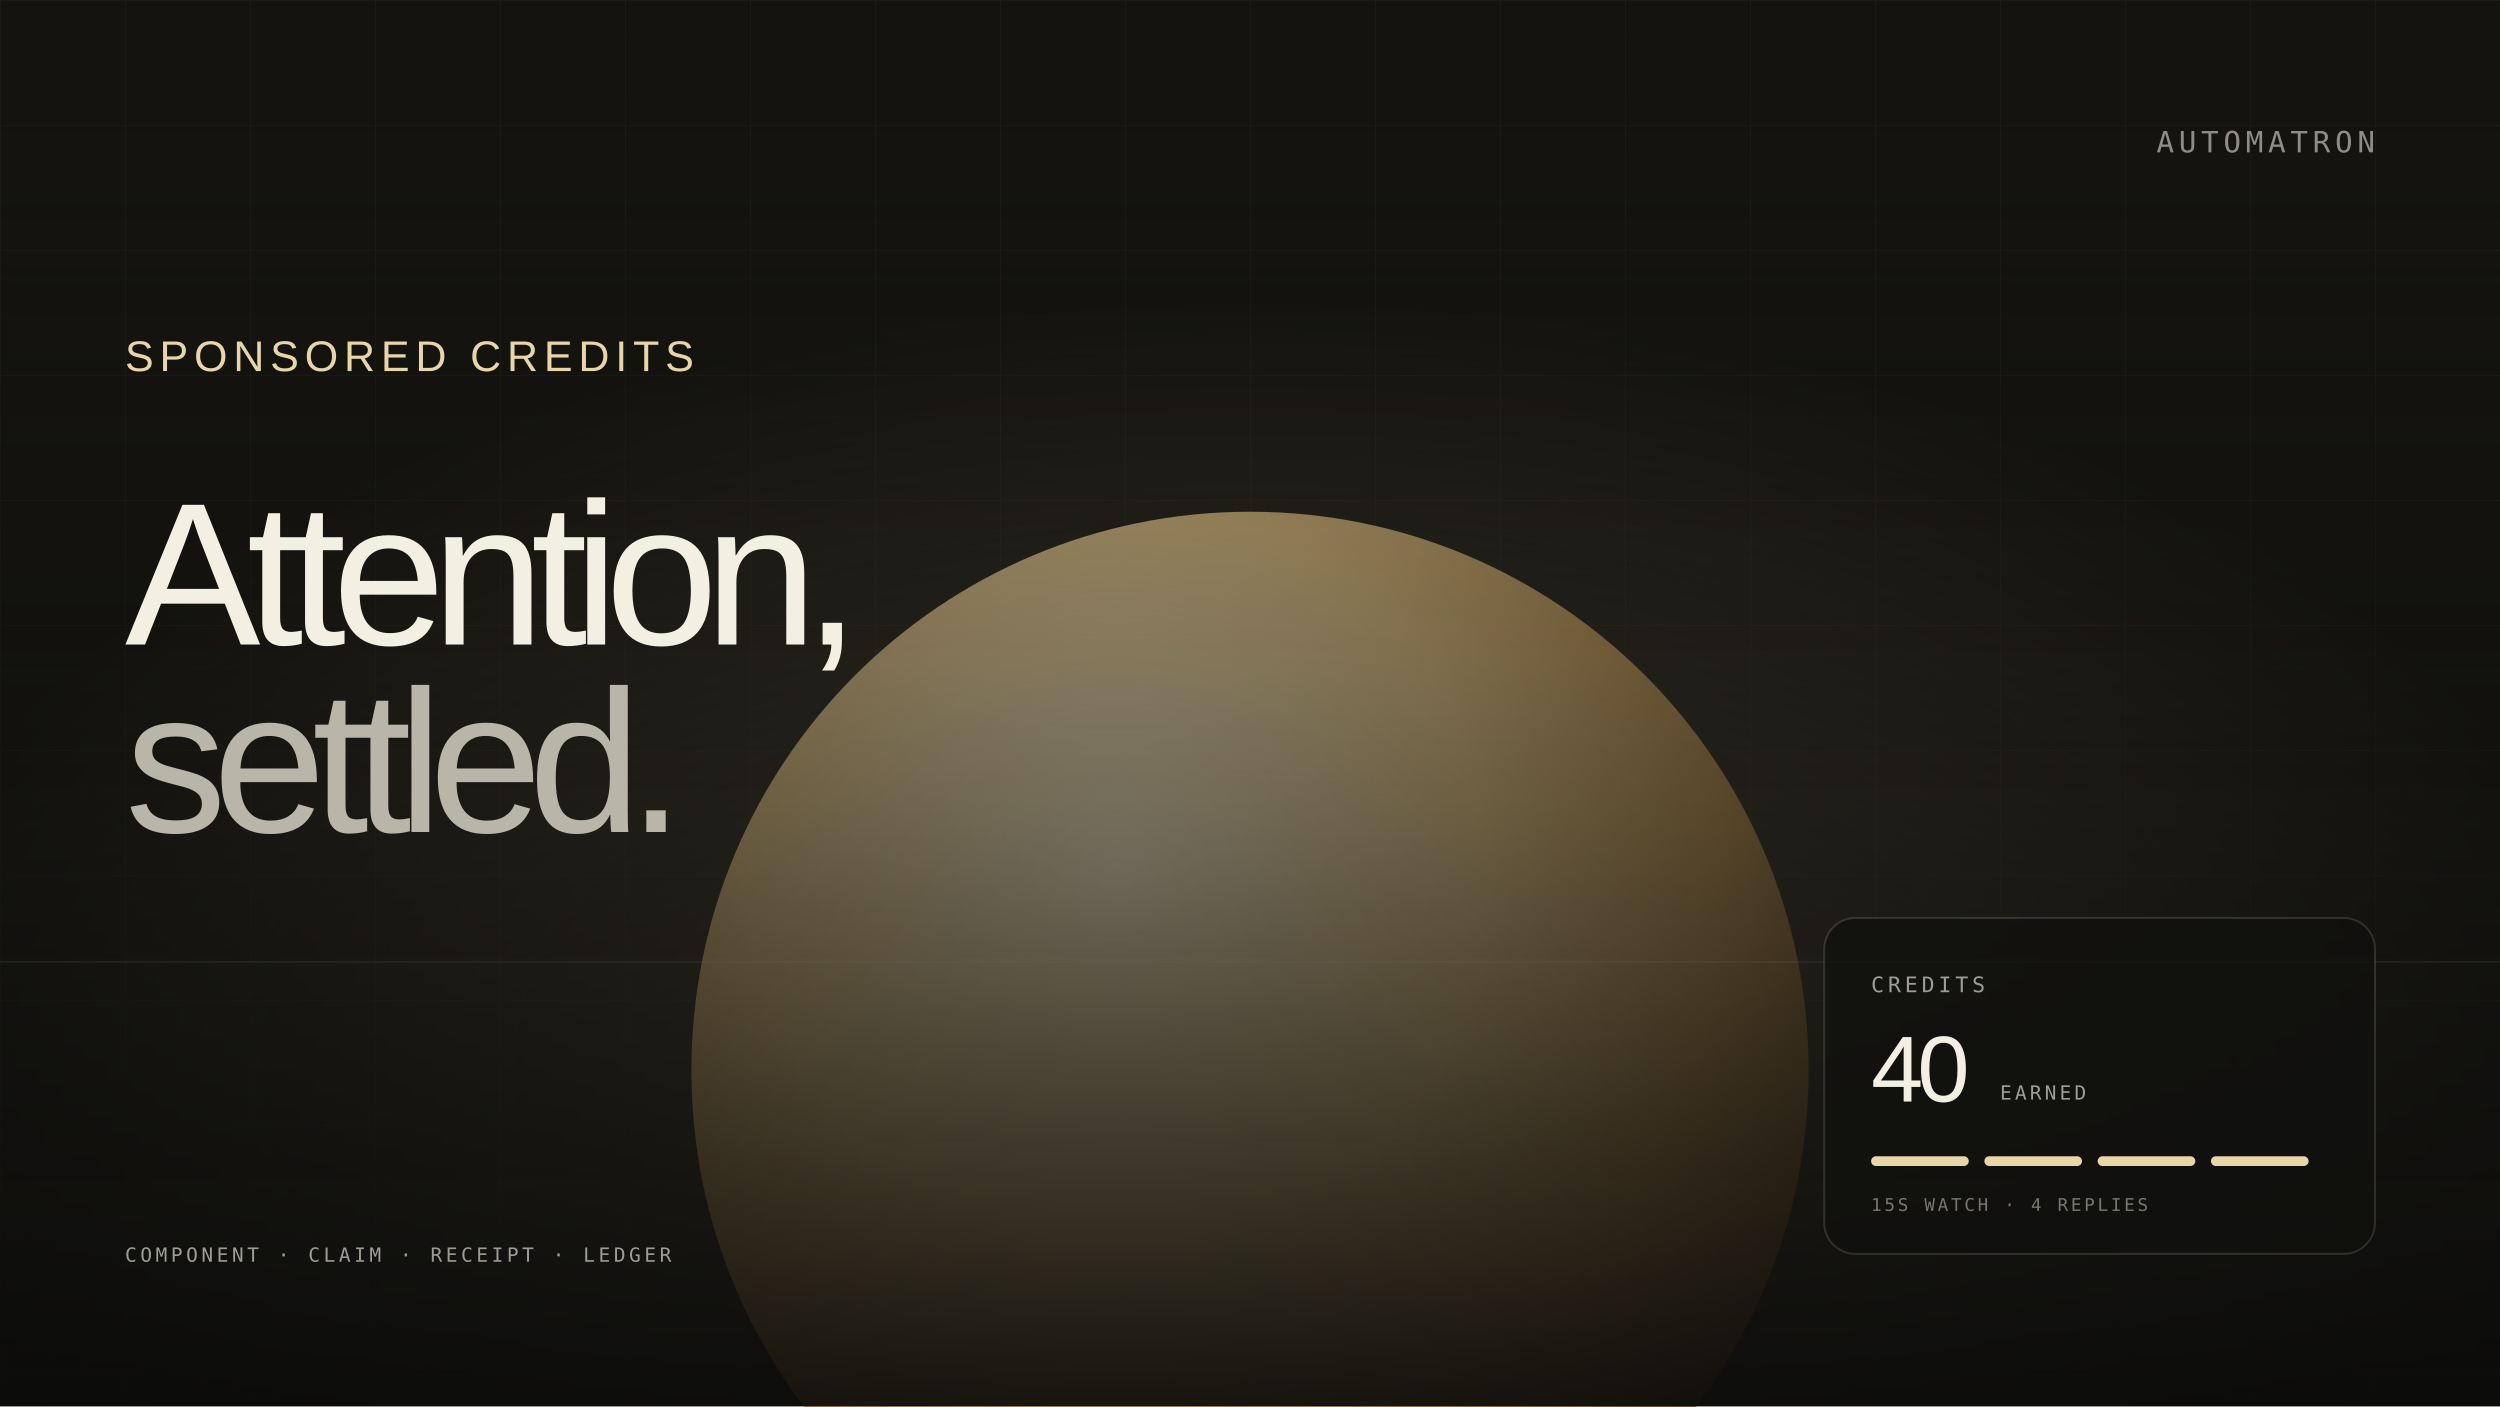
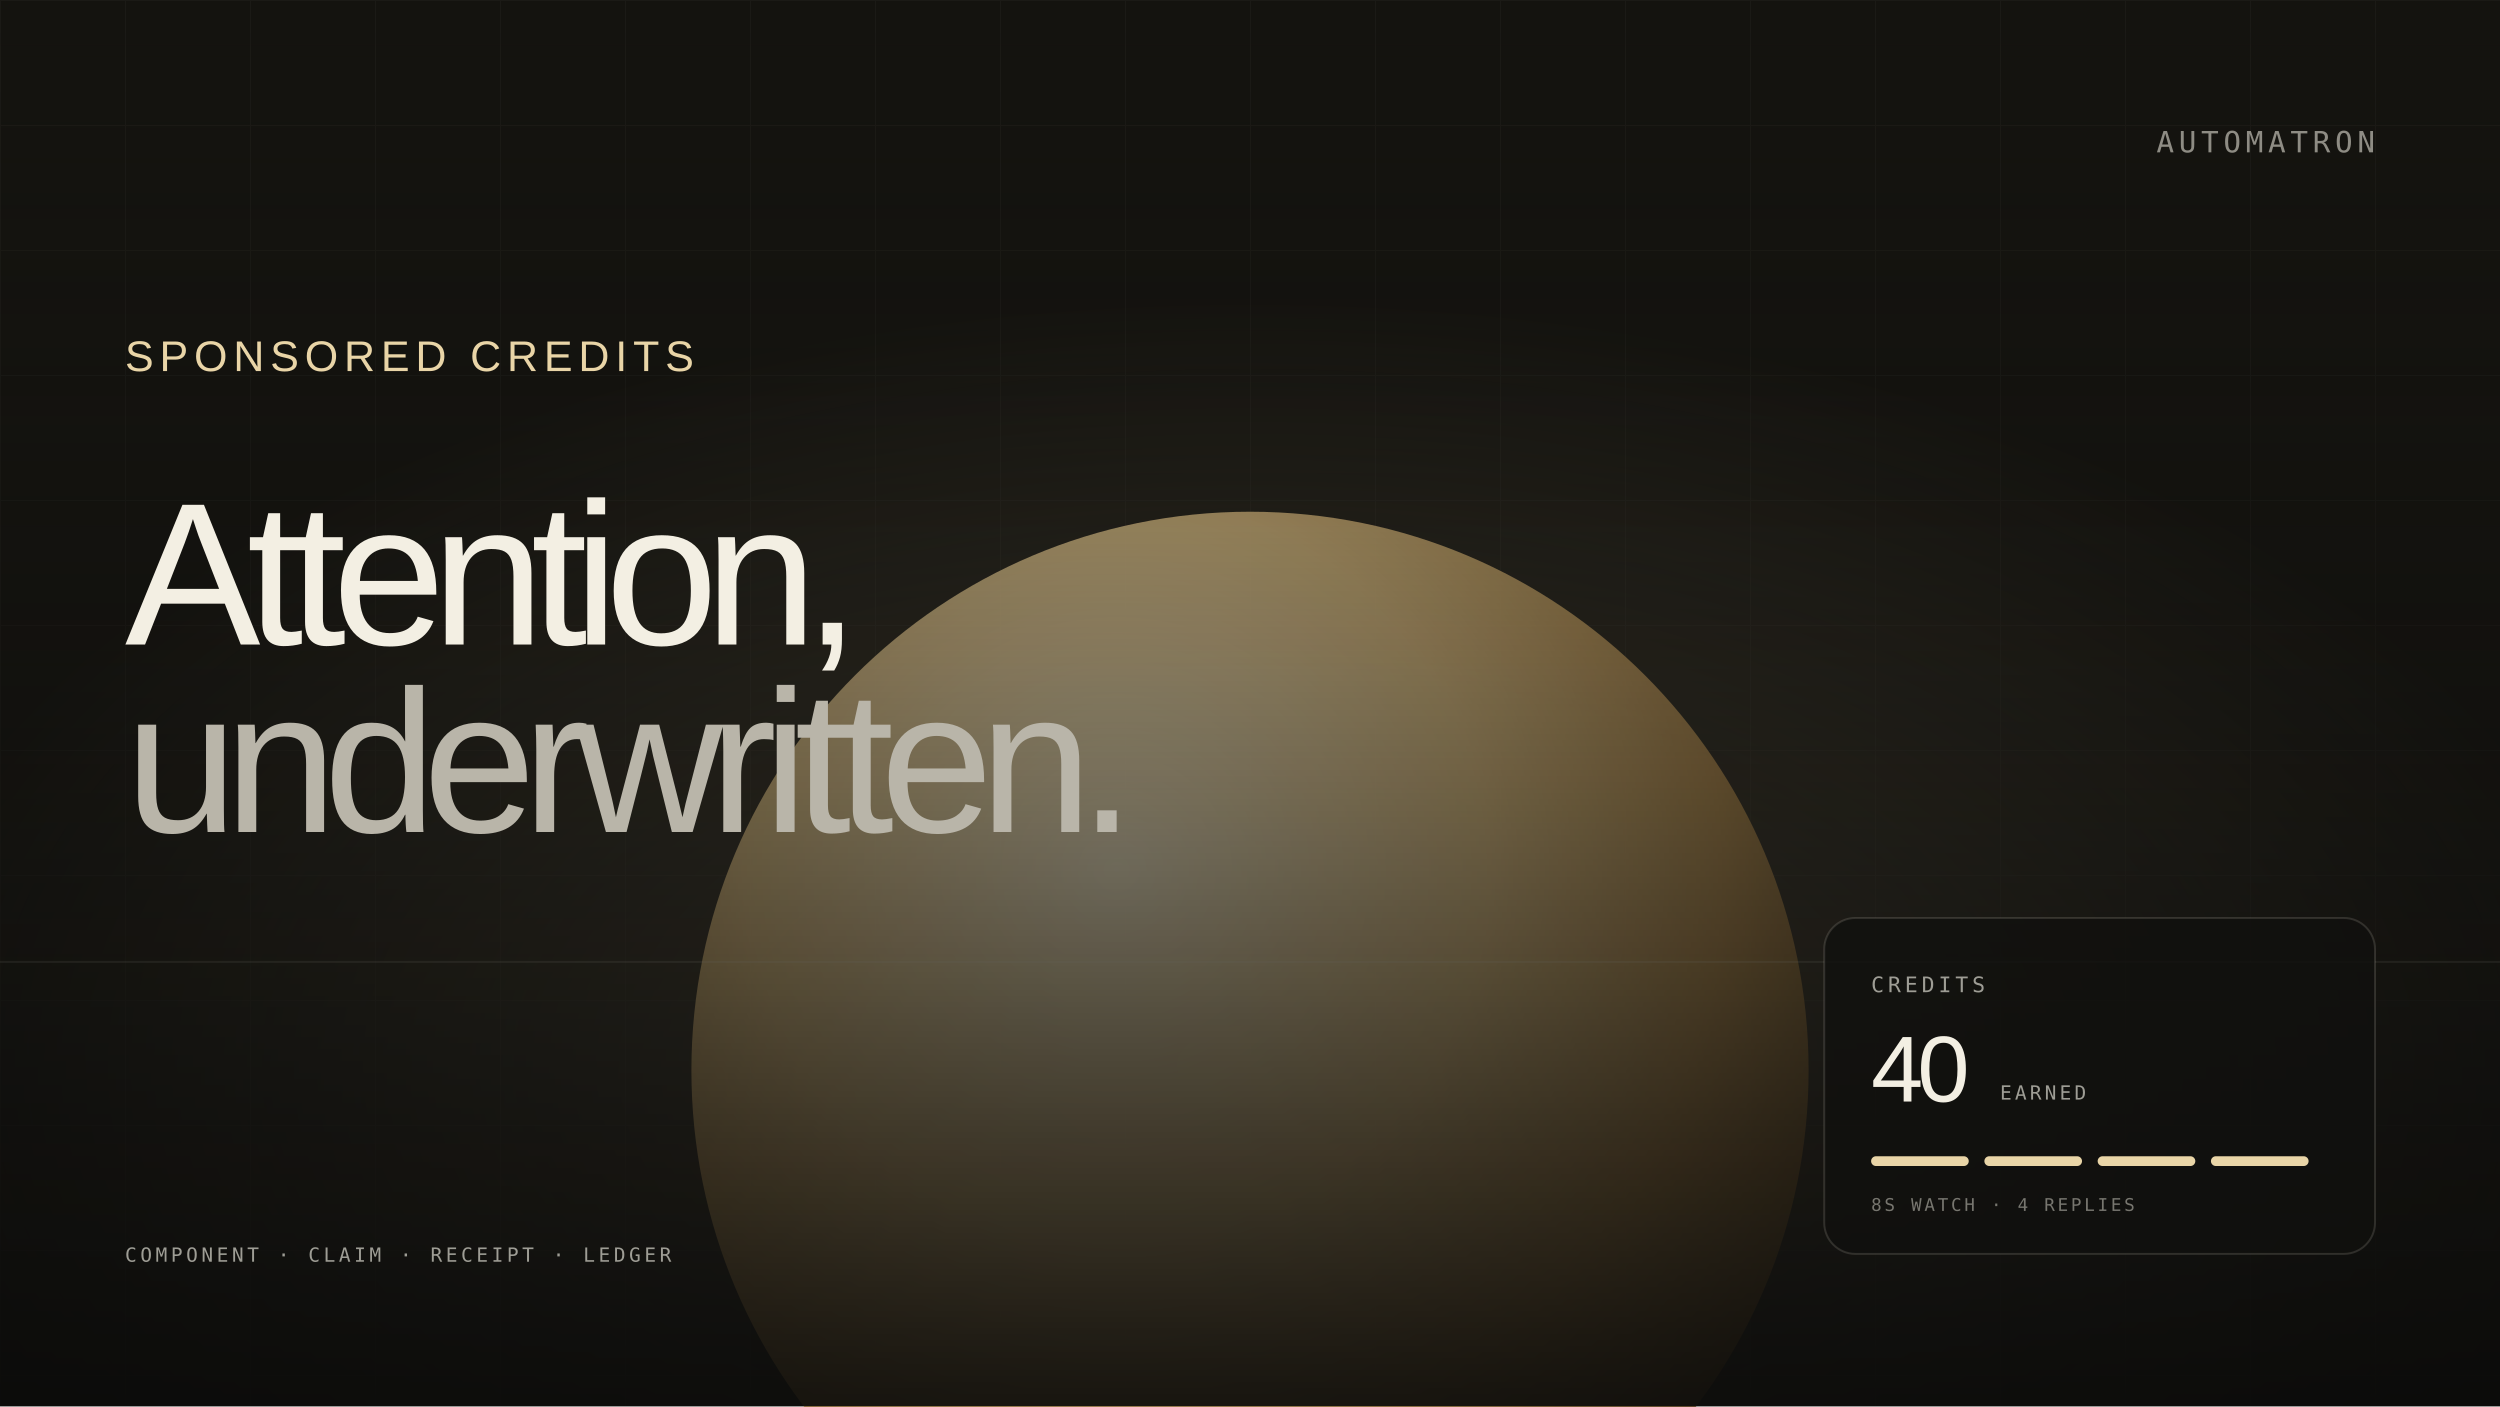
<svg xmlns="http://www.w3.org/2000/svg" width="1280" height="720" viewBox="0 0 1280 720" role="img" aria-labelledby="title desc">
  <defs>
    <radialGradient id="sun" cx="38%" cy="32%" r="72%">
      <stop offset="0%" stop-color="#f8ecc9" />
      <stop offset="46%" stop-color="#e0c184" />
      <stop offset="76%" stop-color="#b28b4e" />
      <stop offset="100%" stop-color="#6d5129" />
    </radialGradient>
    <radialGradient id="glow" cx="50%" cy="76%" r="55%">
      <stop offset="0%" stop-color="#e9d5a7" stop-opacity=".28" />
      <stop offset="100%" stop-color="#e9d5a7" stop-opacity="0" />
    </radialGradient>
    <linearGradient id="fade" x1="0" y1="0" x2="0" y2="1">
      <stop offset="0%" stop-color="#14130f" stop-opacity="0" />
      <stop offset="100%" stop-color="#0b0b0a" stop-opacity=".92" />
    </linearGradient>
    <pattern id="rule" width="64" height="64" patternUnits="userSpaceOnUse">
      <path d="M64 0H0V64" fill="none" stroke="#f3efe3" stroke-opacity=".035" />
    </pattern>
  </defs>
  <rect width="1280" height="720" fill="#14130f" />
  <rect width="1280" height="720" fill="url(#rule)" />
  <rect width="1280" height="720" fill="url(#glow)" />
  <circle cx="640" cy="548" r="286" fill="url(#sun)" opacity=".92" />
  <rect y="492" width="1280" height="1" fill="#f3efe3" opacity=".18" />
  <rect y="0" width="1280" height="720" fill="url(#fade)" />
  <g fill="#f3efe3" font-family="Schibsted Grotesk, Helvetica Neue, Arial, sans-serif">
    <text x="64" y="190" font-size="22" font-weight="500" letter-spacing="3" fill="#e9d5a7">SPONSORED CREDITS</text>
    <text x="64" y="330" font-size="104" font-weight="500" letter-spacing="-7">Attention,</text>
-     <text x="64" y="426" font-size="104" font-weight="500" letter-spacing="-7" fill="#b9b5a9">settled.</text>
+     <text x="64" y="426" font-size="104" font-weight="500" letter-spacing="-7" fill="#b9b5a9">underwritten.</text>
  </g>
  <g transform="translate(934 58)" fill="#f3efe3" font-family="Geist Mono, Menlo, Consolas, monospace">
    <text x="282" y="20" font-size="15" letter-spacing="2.4" text-anchor="end" opacity=".55">AUTOMATRON</text>
  </g>
  <g transform="translate(934 470)">
    <rect width="282" height="172" rx="16" fill="#10100e" fill-opacity=".82" stroke="#f3efe3" stroke-opacity=".14" />
    <text x="24" y="38" fill="#9e9d95" font-family="Geist Mono, Menlo, Consolas, monospace" font-size="11" letter-spacing="2">CREDITS</text>
    <text x="24" y="94" fill="#f3efe3" font-family="Schibsted Grotesk, Helvetica Neue, Arial, sans-serif" font-size="48" font-weight="500" letter-spacing="-3">40</text>
    <text x="90" y="93" fill="#9e9d95" font-family="Geist Mono, Menlo, Consolas, monospace" font-size="10" letter-spacing="1.6">EARNED</text>
    <g transform="translate(24 122)">
      <rect width="50" height="5" rx="2.5" fill="#e9d5a7" />
      <rect x="58" width="50" height="5" rx="2.5" fill="#e9d5a7" />
      <rect x="116" width="50" height="5" rx="2.5" fill="#e9d5a7" />
      <rect x="174" width="50" height="5" rx="2.5" fill="#e9d5a7" />
    </g>
-     <text x="24" y="150" fill="#77766f" font-family="Geist Mono, Menlo, Consolas, monospace" font-size="9" letter-spacing="1.4">15S WATCH · 4 REPLIES</text>
+     <text x="24" y="150" fill="#77766f" font-family="Geist Mono, Menlo, Consolas, monospace" font-size="9" letter-spacing="1.4">8S WATCH · 4 REPLIES</text>
  </g>
  <g transform="translate(64 646)" fill="#9e9d95" font-family="Geist Mono, Menlo, Consolas, monospace" font-size="10" letter-spacing="1.8">
    <text y="0">COMPONENT · CLAIM · RECEIPT · LEDGER</text>
  </g>
</svg>
